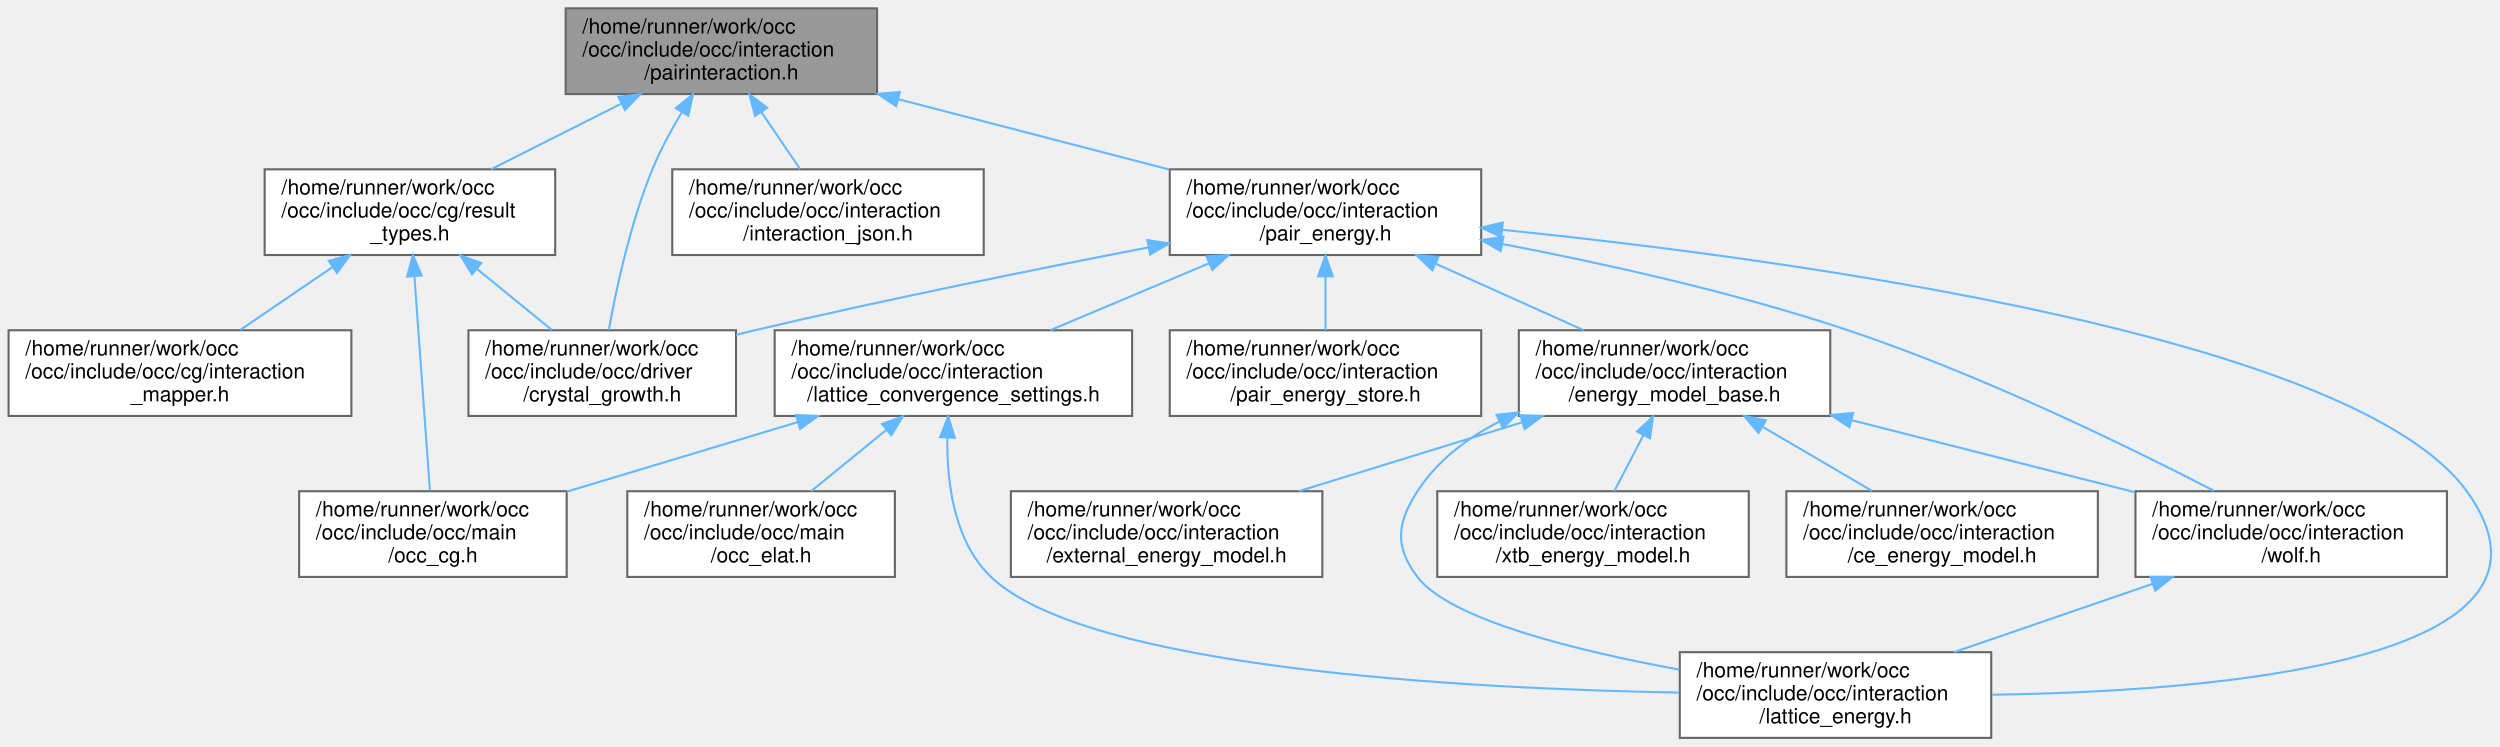
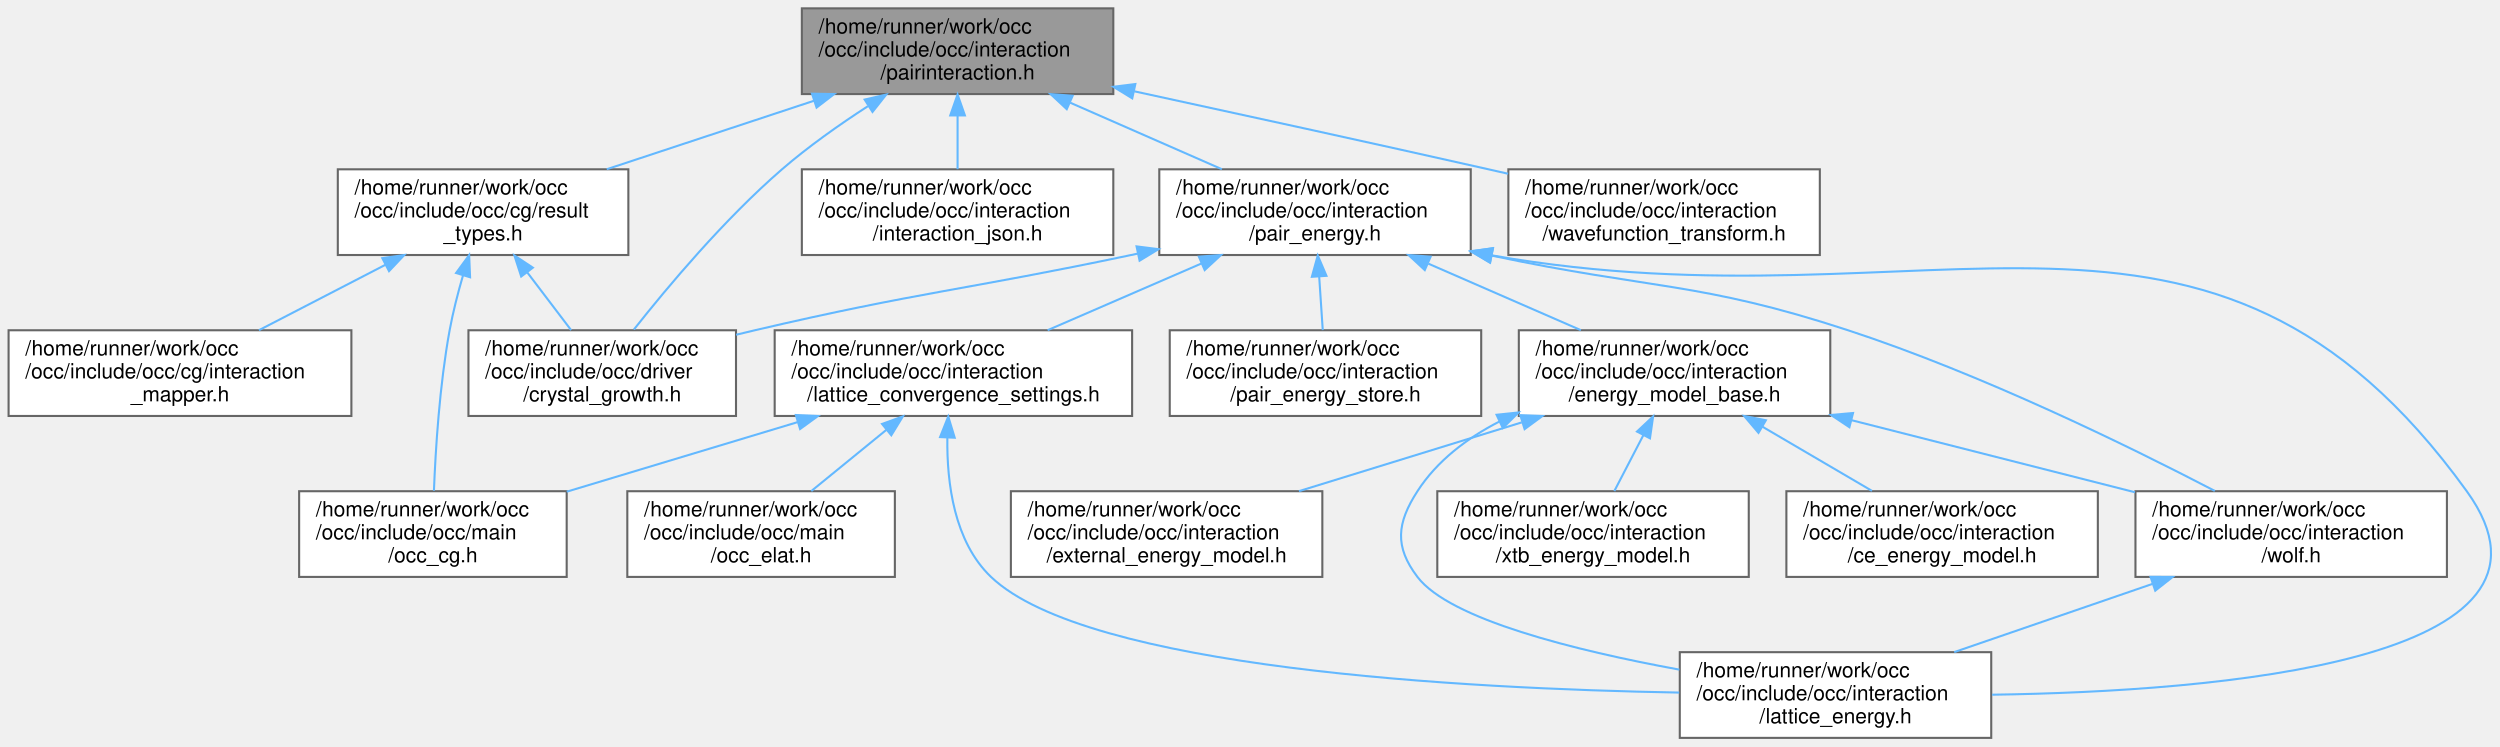
<svg xmlns="http://www.w3.org/2000/svg" xmlns:xlink="http://www.w3.org/1999/xlink" width="1196pt" height="357pt" viewBox="0.00 0.00 1195.79 357.00">
  <g id="graph0" class="graph" transform="scale(1 1) rotate(0) translate(4 353)">
    <g id="Node000001" class="node">
      <g id="a_Node000001">
        <a xlink:title=" ">
-           <polygon fill="#999999" stroke="#666666" points="415.5,-349 266.5,-349 266.5,-308 415.5,-308 415.5,-349" />
-           <text text-anchor="start" x="274.5" y="-337" font-family="Helvetica,sans-Serif" font-size="10.00">/home/runner/work/occ</text>
-           <text text-anchor="start" x="274.5" y="-326" font-family="Helvetica,sans-Serif" font-size="10.00">/occ/include/occ/interaction</text>
-           <text text-anchor="middle" x="341" y="-315" font-family="Helvetica,sans-Serif" font-size="10.00">/pairinteraction.h</text>
+           <polygon fill="#999999" stroke="#666666" points="528.5,-349 379.5,-349 379.5,-308 528.5,-308 528.5,-349" />
+           <text text-anchor="start" x="387.5" y="-337" font-family="Helvetica,sans-Serif" font-size="10.00">/home/runner/work/occ</text>
+           <text text-anchor="start" x="387.5" y="-326" font-family="Helvetica,sans-Serif" font-size="10.00">/occ/include/occ/interaction</text>
+           <text text-anchor="middle" x="454" y="-315" font-family="Helvetica,sans-Serif" font-size="10.00">/pairinteraction.h</text>
        </a>
      </g>
    </g>
    <g id="Node000002" class="node">
      <g id="a_Node000002">
        <a xlink:href="result__types_8h.html" target="_top" xlink:title=" ">
-           <polygon fill="white" stroke="#666666" points="261.5,-272 122.5,-272 122.5,-231 261.5,-231 261.5,-272" />
-           <text text-anchor="start" x="130.5" y="-260" font-family="Helvetica,sans-Serif" font-size="10.00">/home/runner/work/occ</text>
-           <text text-anchor="start" x="130.5" y="-249" font-family="Helvetica,sans-Serif" font-size="10.00">/occ/include/occ/cg/result</text>
-           <text text-anchor="middle" x="192" y="-238" font-family="Helvetica,sans-Serif" font-size="10.00">_types.h</text>
+           <polygon fill="white" stroke="#666666" points="296.5,-272 157.5,-272 157.5,-231 296.5,-231 296.5,-272" />
+           <text text-anchor="start" x="165.5" y="-260" font-family="Helvetica,sans-Serif" font-size="10.00">/home/runner/work/occ</text>
+           <text text-anchor="start" x="165.5" y="-249" font-family="Helvetica,sans-Serif" font-size="10.00">/occ/include/occ/cg/result</text>
+           <text text-anchor="middle" x="227" y="-238" font-family="Helvetica,sans-Serif" font-size="10.00">_types.h</text>
        </a>
      </g>
    </g>
    <g id="edge1_Node000001_Node000002" class="edge">
      <g id="a_edge1_Node000001_Node000002">
        <a xlink:title=" ">
-           <path fill="none" stroke="#63b8ff" d="M293.22,-303.45C273.06,-293.3 249.9,-281.64 230.82,-272.04" />
-           <polygon fill="#63b8ff" stroke="#63b8ff" points="291.74,-306.62 302.24,-307.99 294.88,-300.37 291.74,-306.62" />
+           <path fill="none" stroke="#63b8ff" d="M385.32,-304.81C353.69,-294.36 316.52,-282.08 286.15,-272.04" />
+           <polygon fill="#63b8ff" stroke="#63b8ff" points="384.36,-308.18 394.95,-307.99 386.55,-301.53 384.36,-308.18" />
        </a>
      </g>
    </g>
    <g id="Node000004" class="node">
      <g id="a_Node000004">
        <a xlink:href="crystal__growth_8h.html" target="_top" xlink:title=" ">
          <polygon fill="white" stroke="#666666" points="348,-195 220,-195 220,-154 348,-154 348,-195" />
          <text text-anchor="start" x="228" y="-183" font-family="Helvetica,sans-Serif" font-size="10.00">/home/runner/work/occ</text>
          <text text-anchor="start" x="228" y="-172" font-family="Helvetica,sans-Serif" font-size="10.00">/occ/include/occ/driver</text>
          <text text-anchor="middle" x="284" y="-161" font-family="Helvetica,sans-Serif" font-size="10.00">/crystal_growth.h</text>
        </a>
      </g>
    </g>
    <g id="edge5_Node000001_Node000004" class="edge">
      <g id="a_edge5_Node000001_Node000004">
        <a xlink:title=" ">
-           <path fill="none" stroke="#63b8ff" d="M322.01,-299.2C316.92,-290.72 311.79,-281.21 308,-272 297.5,-246.45 290.75,-215.14 287.16,-195.26" />
-           <polygon fill="#63b8ff" stroke="#63b8ff" points="319.2,-301.3 327.45,-307.94 325.14,-297.6 319.2,-301.3" />
+           <path fill="none" stroke="#63b8ff" d="M411.08,-302.19C397.41,-293.34 382.58,-282.88 370,-272 342.51,-248.21 315.37,-215.89 299.15,-195.36" />
+           <polygon fill="#63b8ff" stroke="#63b8ff" points="409.55,-305.36 419.87,-307.76 413.3,-299.45 409.55,-305.36" />
        </a>
      </g>
    </g>
    <g id="Node000006" class="node">
      <g id="a_Node000006">
        <a xlink:href="interaction__json_8h.html" target="_top" xlink:title=" ">
-           <polygon fill="white" stroke="#666666" points="466.5,-272 317.5,-272 317.5,-231 466.5,-231 466.5,-272" />
-           <text text-anchor="start" x="325.5" y="-260" font-family="Helvetica,sans-Serif" font-size="10.00">/home/runner/work/occ</text>
-           <text text-anchor="start" x="325.5" y="-249" font-family="Helvetica,sans-Serif" font-size="10.00">/occ/include/occ/interaction</text>
-           <text text-anchor="middle" x="392" y="-238" font-family="Helvetica,sans-Serif" font-size="10.00">/interaction_json.h</text>
+           <polygon fill="white" stroke="#666666" points="528.5,-272 379.5,-272 379.5,-231 528.5,-231 528.5,-272" />
+           <text text-anchor="start" x="387.5" y="-260" font-family="Helvetica,sans-Serif" font-size="10.00">/home/runner/work/occ</text>
+           <text text-anchor="start" x="387.5" y="-249" font-family="Helvetica,sans-Serif" font-size="10.00">/occ/include/occ/interaction</text>
+           <text text-anchor="middle" x="454" y="-238" font-family="Helvetica,sans-Serif" font-size="10.00">/interaction_json.h</text>
        </a>
      </g>
    </g>
    <g id="edge6_Node000001_Node000006" class="edge">
      <g id="a_edge6_Node000001_Node000006">
        <a xlink:title=" ">
-           <path fill="none" stroke="#63b8ff" d="M360.11,-299.39C366.3,-290.3 373.02,-280.41 378.69,-272.07" />
-           <polygon fill="#63b8ff" stroke="#63b8ff" points="357.13,-297.56 354.4,-307.79 362.92,-301.49 357.13,-297.56" />
+           <path fill="none" stroke="#63b8ff" d="M454,-297.69C454,-289.08 454,-279.9 454,-272.07" />
+           <polygon fill="#63b8ff" stroke="#63b8ff" points="450.5,-297.79 454,-307.79 457.5,-297.79 450.5,-297.79" />
        </a>
      </g>
    </g>
    <g id="Node000007" class="node">
      <g id="a_Node000007">
        <a xlink:href="pair__energy_8h.html" target="_top" xlink:title=" ">
-           <polygon fill="white" stroke="#666666" points="704.5,-272 555.5,-272 555.5,-231 704.5,-231 704.5,-272" />
-           <text text-anchor="start" x="563.5" y="-260" font-family="Helvetica,sans-Serif" font-size="10.00">/home/runner/work/occ</text>
-           <text text-anchor="start" x="563.5" y="-249" font-family="Helvetica,sans-Serif" font-size="10.00">/occ/include/occ/interaction</text>
-           <text text-anchor="middle" x="630" y="-238" font-family="Helvetica,sans-Serif" font-size="10.00">/pair_energy.h</text>
+           <polygon fill="white" stroke="#666666" points="699.5,-272 550.5,-272 550.5,-231 699.5,-231 699.5,-272" />
+           <text text-anchor="start" x="558.5" y="-260" font-family="Helvetica,sans-Serif" font-size="10.00">/home/runner/work/occ</text>
+           <text text-anchor="start" x="558.5" y="-249" font-family="Helvetica,sans-Serif" font-size="10.00">/occ/include/occ/interaction</text>
+           <text text-anchor="middle" x="625" y="-238" font-family="Helvetica,sans-Serif" font-size="10.00">/pair_energy.h</text>
        </a>
      </g>
    </g>
    <g id="edge7_Node000001_Node000007" class="edge">
      <g id="a_edge7_Node000001_Node000007">
        <a xlink:title=" ">
-           <path fill="none" stroke="#63b8ff" d="M425.52,-305.57C466.61,-294.9 515.56,-282.2 555.26,-271.9" />
-           <polygon fill="#63b8ff" stroke="#63b8ff" points="424.6,-302.19 415.8,-308.09 426.36,-308.96 424.6,-302.19" />
+           <path fill="none" stroke="#63b8ff" d="M507.9,-303.86C531.25,-293.62 558.25,-281.77 580.44,-272.04" />
+           <polygon fill="#63b8ff" stroke="#63b8ff" points="506.23,-300.77 498.48,-307.99 509.05,-307.18 506.23,-300.77" />
+         </a>
+       </g>
+     </g>
+     <g id="Node000017" class="node">
+       <g id="a_Node000017">
+         <a xlink:href="wavefunction__transform_8h.html" target="_top" xlink:title=" ">
+           <polygon fill="white" stroke="#666666" points="866.5,-272 717.5,-272 717.5,-231 866.5,-231 866.5,-272" />
+           <text text-anchor="start" x="725.5" y="-260" font-family="Helvetica,sans-Serif" font-size="10.00">/home/runner/work/occ</text>
+           <text text-anchor="start" x="725.5" y="-249" font-family="Helvetica,sans-Serif" font-size="10.00">/occ/include/occ/interaction</text>
+           <text text-anchor="middle" x="792" y="-238" font-family="Helvetica,sans-Serif" font-size="10.00">/wavefunction_transform.h</text>
+         </a>
+       </g>
+     </g>
+     <g id="edge23_Node000001_Node000017" class="edge">
+       <g id="a_edge23_Node000001_Node000017">
+         <a xlink:title=" ">
+           <path fill="none" stroke="#63b8ff" d="M538.53,-309.32C587.97,-298.61 651.56,-284.72 708,-272 711.07,-271.31 714.2,-270.6 717.36,-269.88" />
+           <polygon fill="#63b8ff" stroke="#63b8ff" points="537.56,-305.95 528.52,-311.48 539.04,-312.79 537.56,-305.95" />
        </a>
      </g>
    </g>
    <g id="Node000003" class="node">
      <g id="a_Node000003">
        <a xlink:href="interaction__mapper_8h.html" target="_top" xlink:title=" ">
          <polygon fill="white" stroke="#666666" points="164,-195 0,-195 0,-154 164,-154 164,-195" />
          <text text-anchor="start" x="8" y="-183" font-family="Helvetica,sans-Serif" font-size="10.00">/home/runner/work/occ</text>
          <text text-anchor="start" x="8" y="-172" font-family="Helvetica,sans-Serif" font-size="10.00">/occ/include/occ/cg/interaction</text>
          <text text-anchor="middle" x="82" y="-161" font-family="Helvetica,sans-Serif" font-size="10.00">_mapper.h</text>
        </a>
      </g>
    </g>
    <g id="edge2_Node000002_Node000003" class="edge">
      <g id="a_edge2_Node000002_Node000003">
        <a xlink:title=" ">
-           <path fill="none" stroke="#63b8ff" d="M154.74,-225.09C140.4,-215.32 124.28,-204.32 110.85,-195.17" />
-           <polygon fill="#63b8ff" stroke="#63b8ff" points="153.15,-228.25 163.39,-230.99 157.1,-222.47 153.15,-228.25" />
+           <path fill="none" stroke="#63b8ff" d="M180.24,-226.31C160.68,-216.2 138.26,-204.6 119.78,-195.04" />
+           <polygon fill="#63b8ff" stroke="#63b8ff" points="178.79,-229.5 189.28,-230.99 182.01,-223.29 178.79,-229.5" />
        </a>
      </g>
    </g>
    <g id="edge3_Node000002_Node000004" class="edge">
      <g id="a_edge3_Node000002_Node000004">
        <a xlink:title=" ">
-           <path fill="none" stroke="#63b8ff" d="M224.08,-224.35C235.88,-214.73 249.02,-204.01 259.99,-195.07" />
-           <polygon fill="#63b8ff" stroke="#63b8ff" points="221.71,-221.76 216.17,-230.79 226.13,-227.19 221.71,-221.76" />
+           <path fill="none" stroke="#63b8ff" d="M248.15,-222.67C255.12,-213.5 262.72,-203.5 269.12,-195.07" />
+           <polygon fill="#63b8ff" stroke="#63b8ff" points="245.24,-220.72 241.98,-230.79 250.81,-224.95 245.24,-220.72" />
        </a>
      </g>
    </g>
    <g id="Node000005" class="node">
      <g id="a_Node000005">
        <a xlink:href="occ__cg_8h.html" target="_top" xlink:title=" ">
          <polygon fill="white" stroke="#666666" points="267,-118 139,-118 139,-77 267,-77 267,-118" />
          <text text-anchor="start" x="147" y="-106" font-family="Helvetica,sans-Serif" font-size="10.00">/home/runner/work/occ</text>
          <text text-anchor="start" x="147" y="-95" font-family="Helvetica,sans-Serif" font-size="10.00">/occ/include/occ/main</text>
          <text text-anchor="middle" x="203" y="-84" font-family="Helvetica,sans-Serif" font-size="10.00">/occ_cg.h</text>
        </a>
      </g>
    </g>
    <g id="edge4_Node000002_Node000005" class="edge">
      <g id="a_edge4_Node000002_Node000005">
        <a xlink:title=" ">
-           <path fill="none" stroke="#63b8ff" d="M194.17,-220.58C196.35,-190.36 199.67,-144.53 201.55,-118.47" />
-           <polygon fill="#63b8ff" stroke="#63b8ff" points="190.65,-220.71 193.42,-230.94 197.63,-221.22 190.65,-220.71" />
+           <path fill="none" stroke="#63b8ff" d="M217.39,-221.22C214.95,-212.83 212.58,-203.62 211,-195 206.17,-168.71 204.25,-137.85 203.49,-118.24" />
+           <polygon fill="#63b8ff" stroke="#63b8ff" points="214.08,-222.39 220.34,-230.95 220.78,-220.36 214.08,-222.39" />
        </a>
      </g>
    </g>
    <g id="edge8_Node000007_Node000004" class="edge">
      <g id="a_edge8_Node000007_Node000004">
        <a xlink:title=" ">
-           <path fill="none" stroke="#63b8ff" d="M545.4,-234.67C491.34,-224.22 419.83,-209.76 357,-195 354.06,-194.31 351.06,-193.59 348.04,-192.84" />
-           <polygon fill="#63b8ff" stroke="#63b8ff" points="544.81,-238.12 555.29,-236.58 546.13,-231.25 544.81,-238.12" />
+           <path fill="none" stroke="#63b8ff" d="M540.24,-231.68C539.15,-231.45 538.07,-231.23 537,-231 457.17,-214.17 436.45,-213.54 357,-195 354.06,-194.31 351.06,-193.59 348.04,-192.85" />
+           <polygon fill="#63b8ff" stroke="#63b8ff" points="539.62,-235.13 550.13,-233.8 541.08,-228.29 539.62,-235.13" />
        </a>
      </g>
    </g>
    <g id="Node000008" class="node">
      <g id="a_Node000008">
        <a xlink:href="energy__model__base_8h.html" target="_top" xlink:title=" ">
          <polygon fill="white" stroke="#666666" points="871.5,-195 722.5,-195 722.5,-154 871.5,-154 871.5,-195" />
          <text text-anchor="start" x="730.5" y="-183" font-family="Helvetica,sans-Serif" font-size="10.00">/home/runner/work/occ</text>
          <text text-anchor="start" x="730.5" y="-172" font-family="Helvetica,sans-Serif" font-size="10.00">/occ/include/occ/interaction</text>
          <text text-anchor="middle" x="797" y="-161" font-family="Helvetica,sans-Serif" font-size="10.00">/energy_model_base.h</text>
        </a>
      </g>
    </g>
    <g id="edge9_Node000007_Node000008" class="edge">
      <g id="a_edge9_Node000007_Node000008">
        <a xlink:title=" ">
-           <path fill="none" stroke="#63b8ff" d="M682.64,-226.86C705.44,-216.62 731.82,-204.77 753.49,-195.04" />
-           <polygon fill="#63b8ff" stroke="#63b8ff" points="681.13,-223.7 673.44,-230.99 684,-230.09 681.13,-223.7" />
+           <path fill="none" stroke="#63b8ff" d="M679.22,-226.86C702.7,-216.62 729.86,-204.77 752.18,-195.04" />
+           <polygon fill="#63b8ff" stroke="#63b8ff" points="677.51,-223.79 669.74,-230.99 680.31,-230.2 677.51,-223.79" />
        </a>
      </g>
    </g>
    <g id="Node000011" class="node">
      <g id="a_Node000011">
        <a xlink:href="lattice__energy_8h.html" target="_top" xlink:title=" ">
          <polygon fill="white" stroke="#666666" points="948.5,-41 799.5,-41 799.5,0 948.5,0 948.5,-41" />
          <text text-anchor="start" x="807.5" y="-29" font-family="Helvetica,sans-Serif" font-size="10.00">/home/runner/work/occ</text>
          <text text-anchor="start" x="807.5" y="-18" font-family="Helvetica,sans-Serif" font-size="10.00">/occ/include/occ/interaction</text>
          <text text-anchor="middle" x="874" y="-7" font-family="Helvetica,sans-Serif" font-size="10.00">/lattice_energy.h</text>
        </a>
      </g>
    </g>
    <g id="edge20_Node000007_Node000011" class="edge">
      <g id="a_edge20_Node000007_Node000011">
        <a xlink:title=" ">
-           <path fill="none" stroke="#63b8ff" d="M714.74,-243.06C854.3,-228.78 1122.47,-192.17 1176,-118 1234.79,-36.55 1056.28,-22.19 948.93,-20.65" />
-           <polygon fill="#63b8ff" stroke="#63b8ff" points="714.1,-239.6 704.5,-244.09 714.81,-246.57 714.1,-239.6" />
+           <path fill="none" stroke="#63b8ff" d="M709.46,-230.86C922.1,-193.36 1052.67,-288.88 1176,-118 1234.79,-36.55 1056.28,-22.19 948.93,-20.65" />
+           <polygon fill="#63b8ff" stroke="#63b8ff" points="708.79,-227.42 699.6,-232.68 710.07,-234.3 708.79,-227.42" />
        </a>
      </g>
    </g>
    <g id="Node000012" class="node">
      <g id="a_Node000012">
        <a xlink:href="wolf_8h.html" target="_top" xlink:title=" ">
          <polygon fill="white" stroke="#666666" points="1166.5,-118 1017.5,-118 1017.5,-77 1166.5,-77 1166.5,-118" />
          <text text-anchor="start" x="1025.5" y="-106" font-family="Helvetica,sans-Serif" font-size="10.00">/home/runner/work/occ</text>
          <text text-anchor="start" x="1025.5" y="-95" font-family="Helvetica,sans-Serif" font-size="10.00">/occ/include/occ/interaction</text>
          <text text-anchor="middle" x="1092" y="-84" font-family="Helvetica,sans-Serif" font-size="10.00">/wolf.h</text>
        </a>
      </g>
    </g>
    <g id="edge22_Node000007_Node000012" class="edge">
      <g id="a_edge22_Node000007_Node000012">
        <a xlink:title=" ">
-           <path fill="none" stroke="#63b8ff" d="M714.6,-236.28C763.59,-226.91 826.06,-213.04 880,-195 943.47,-173.77 1013.48,-139.66 1055.05,-118.19" />
-           <polygon fill="#63b8ff" stroke="#63b8ff" points="713.85,-232.86 704.67,-238.15 715.14,-239.73 713.85,-232.86" />
+           <path fill="none" stroke="#63b8ff" d="M709.74,-230.68C786.1,-214.45 808.83,-218.33 880,-195 943.79,-174.09 1013.99,-139.72 1055.47,-118.14" />
+           <polygon fill="#63b8ff" stroke="#63b8ff" points="708.66,-227.33 699.64,-232.87 710.15,-234.17 708.66,-227.33" />
        </a>
      </g>
    </g>
    <g id="Node000014" class="node">
      <g id="a_Node000014">
        <a xlink:href="lattice__convergence__settings_8h.html" target="_top" xlink:title=" ">
          <polygon fill="white" stroke="#666666" points="537.5,-195 366.5,-195 366.5,-154 537.5,-154 537.5,-195" />
          <text text-anchor="start" x="374.5" y="-183" font-family="Helvetica,sans-Serif" font-size="10.00">/home/runner/work/occ</text>
          <text text-anchor="start" x="374.5" y="-172" font-family="Helvetica,sans-Serif" font-size="10.00">/occ/include/occ/interaction</text>
          <text text-anchor="middle" x="452" y="-161" font-family="Helvetica,sans-Serif" font-size="10.00">/lattice_convergence_settings.h</text>
        </a>
      </g>
    </g>
    <g id="edge16_Node000007_Node000014" class="edge">
      <g id="a_edge16_Node000007_Node000014">
        <a xlink:title=" ">
-           <path fill="none" stroke="#63b8ff" d="M574.22,-227C549.84,-216.72 521.58,-204.82 498.38,-195.04" />
-           <polygon fill="#63b8ff" stroke="#63b8ff" points="573.12,-230.33 583.7,-230.99 575.84,-223.88 573.12,-230.33" />
+           <path fill="none" stroke="#63b8ff" d="M570.78,-227C547.09,-216.72 519.63,-204.82 497.08,-195.04" />
+           <polygon fill="#63b8ff" stroke="#63b8ff" points="569.43,-230.22 580,-230.99 572.22,-223.8 569.43,-230.22" />
        </a>
      </g>
    </g>
    <g id="Node000016" class="node">
      <g id="a_Node000016">
        <a xlink:href="pair__energy__store_8h.html" target="_top" xlink:title=" ">
          <polygon fill="white" stroke="#666666" points="704.5,-195 555.5,-195 555.5,-154 704.5,-154 704.5,-195" />
          <text text-anchor="start" x="563.5" y="-183" font-family="Helvetica,sans-Serif" font-size="10.00">/home/runner/work/occ</text>
          <text text-anchor="start" x="563.5" y="-172" font-family="Helvetica,sans-Serif" font-size="10.00">/occ/include/occ/interaction</text>
          <text text-anchor="middle" x="630" y="-161" font-family="Helvetica,sans-Serif" font-size="10.00">/pair_energy_store.h</text>
        </a>
      </g>
    </g>
    <g id="edge21_Node000007_Node000016" class="edge">
      <g id="a_edge21_Node000007_Node000016">
        <a xlink:title=" ">
-           <path fill="none" stroke="#63b8ff" d="M630,-220.69C630,-212.08 630,-202.9 630,-195.07" />
-           <polygon fill="#63b8ff" stroke="#63b8ff" points="626.5,-220.79 630,-230.79 633.5,-220.79 626.5,-220.79" />
+           <path fill="none" stroke="#63b8ff" d="M626.99,-220.69C627.56,-212.08 628.17,-202.9 628.7,-195.07" />
+           <polygon fill="#63b8ff" stroke="#63b8ff" points="623.49,-220.58 626.31,-230.79 630.47,-221.05 623.49,-220.58" />
        </a>
      </g>
    </g>
    <g id="Node000009" class="node">
      <g id="a_Node000009">
        <a xlink:href="ce__energy__model_8h.html" target="_top" xlink:title=" ">
          <polygon fill="white" stroke="#666666" points="999.5,-118 850.5,-118 850.5,-77 999.5,-77 999.5,-118" />
          <text text-anchor="start" x="858.5" y="-106" font-family="Helvetica,sans-Serif" font-size="10.00">/home/runner/work/occ</text>
          <text text-anchor="start" x="858.5" y="-95" font-family="Helvetica,sans-Serif" font-size="10.00">/occ/include/occ/interaction</text>
          <text text-anchor="middle" x="925" y="-84" font-family="Helvetica,sans-Serif" font-size="10.00">/ce_energy_model.h</text>
        </a>
      </g>
    </g>
    <g id="edge10_Node000008_Node000009" class="edge">
      <g id="a_edge10_Node000008_Node000009">
        <a xlink:title=" ">
          <path fill="none" stroke="#63b8ff" d="M838.95,-148.92C855.97,-138.95 875.37,-127.58 891.43,-118.17" />
          <polygon fill="#63b8ff" stroke="#63b8ff" points="837.15,-145.92 830.3,-153.99 840.69,-151.95 837.15,-145.92" />
        </a>
      </g>
    </g>
    <g id="Node000010" class="node">
      <g id="a_Node000010">
        <a xlink:href="external__energy__model_8h.html" target="_top" xlink:title=" ">
          <polygon fill="white" stroke="#666666" points="628.5,-118 479.5,-118 479.5,-77 628.5,-77 628.5,-118" />
          <text text-anchor="start" x="487.5" y="-106" font-family="Helvetica,sans-Serif" font-size="10.00">/home/runner/work/occ</text>
          <text text-anchor="start" x="487.5" y="-95" font-family="Helvetica,sans-Serif" font-size="10.00">/occ/include/occ/interaction</text>
          <text text-anchor="middle" x="554" y="-84" font-family="Helvetica,sans-Serif" font-size="10.00">/external_energy_model.h</text>
        </a>
      </g>
    </g>
    <g id="edge11_Node000008_Node000010" class="edge">
      <g id="a_edge11_Node000008_Node000010">
        <a xlink:title=" ">
          <path fill="none" stroke="#63b8ff" d="M723.92,-150.94C689.96,-140.46 649.97,-128.12 617.32,-118.04" />
          <polygon fill="#63b8ff" stroke="#63b8ff" points="723.2,-154.39 733.79,-153.99 725.27,-147.7 723.2,-154.39" />
        </a>
      </g>
    </g>
    <g id="edge12_Node000008_Node000011" class="edge">
      <g id="a_edge12_Node000008_Node000011">
        <a xlink:title=" ">
          <path fill="none" stroke="#63b8ff" d="M713.14,-151.31C697.64,-143.34 683.4,-132.56 674,-118 664.11,-102.69 662.97,-91.51 674,-77 689.46,-56.67 749.12,-41.84 799.29,-32.65" />
          <polygon fill="#63b8ff" stroke="#63b8ff" points="711.85,-154.57 722.38,-155.68 714.84,-148.24 711.85,-154.57" />
        </a>
      </g>
    </g>
    <g id="edge13_Node000008_Node000012" class="edge">
      <g id="a_edge13_Node000008_Node000012">
        <a xlink:title=" ">
          <path fill="none" stroke="#63b8ff" d="M881.66,-151.98C924.46,-141.1 975.94,-128.01 1017.26,-117.5" />
          <polygon fill="#63b8ff" stroke="#63b8ff" points="880.65,-148.62 871.82,-154.48 882.38,-155.41 880.65,-148.62" />
        </a>
      </g>
    </g>
    <g id="Node000013" class="node">
      <g id="a_Node000013">
        <a xlink:href="xtb__energy__model_8h.html" target="_top" xlink:title=" ">
          <polygon fill="white" stroke="#666666" points="832.5,-118 683.5,-118 683.5,-77 832.5,-77 832.5,-118" />
          <text text-anchor="start" x="691.5" y="-106" font-family="Helvetica,sans-Serif" font-size="10.00">/home/runner/work/occ</text>
          <text text-anchor="start" x="691.5" y="-95" font-family="Helvetica,sans-Serif" font-size="10.00">/occ/include/occ/interaction</text>
          <text text-anchor="middle" x="758" y="-84" font-family="Helvetica,sans-Serif" font-size="10.00">/xtb_energy_model.h</text>
        </a>
      </g>
    </g>
    <g id="edge15_Node000008_Node000013" class="edge">
      <g id="a_edge15_Node000008_Node000013">
        <a xlink:title=" ">
          <path fill="none" stroke="#63b8ff" d="M782.09,-144.83C777.44,-135.89 772.42,-126.24 768.18,-118.07" />
          <polygon fill="#63b8ff" stroke="#63b8ff" points="779.03,-146.54 786.75,-153.79 785.24,-143.31 779.03,-146.54" />
        </a>
      </g>
    </g>
    <g id="edge14_Node000012_Node000011" class="edge">
      <g id="a_edge14_Node000012_Node000011">
        <a xlink:title=" ">
          <path fill="none" stroke="#63b8ff" d="M1025.65,-73.67C995.36,-63.25 959.84,-51.03 930.8,-41.04" />
          <polygon fill="#63b8ff" stroke="#63b8ff" points="1024.7,-77.05 1035.29,-76.99 1026.97,-70.43 1024.7,-77.05" />
        </a>
      </g>
    </g>
    <g id="edge18_Node000014_Node000005" class="edge">
      <g id="a_edge18_Node000014_Node000005">
        <a xlink:title=" ">
          <path fill="none" stroke="#63b8ff" d="M377.49,-151.06C342.31,-140.46 300.75,-127.94 267.02,-117.78" />
          <polygon fill="#63b8ff" stroke="#63b8ff" points="376.64,-154.46 387.23,-153.99 378.66,-147.76 376.64,-154.46" />
        </a>
      </g>
    </g>
    <g id="edge17_Node000014_Node000011" class="edge">
      <g id="a_edge17_Node000014_Node000011">
        <a xlink:title=" ">
          <path fill="none" stroke="#63b8ff" d="M449.11,-143.46C448.82,-121.9 452.38,-93.8 470,-77 515.93,-33.22 695.61,-23.54 799.22,-21.67" />
          <polygon fill="#63b8ff" stroke="#63b8ff" points="445.63,-143.9 449.54,-153.74 452.62,-143.6 445.63,-143.9" />
        </a>
      </g>
    </g>
    <g id="Node000015" class="node">
      <g id="a_Node000015">
        <a xlink:href="occ__elat_8h.html" target="_top" xlink:title=" ">
          <polygon fill="white" stroke="#666666" points="424,-118 296,-118 296,-77 424,-77 424,-118" />
          <text text-anchor="start" x="304" y="-106" font-family="Helvetica,sans-Serif" font-size="10.00">/home/runner/work/occ</text>
          <text text-anchor="start" x="304" y="-95" font-family="Helvetica,sans-Serif" font-size="10.00">/occ/include/occ/main</text>
          <text text-anchor="middle" x="360" y="-84" font-family="Helvetica,sans-Serif" font-size="10.00">/occ_elat.h</text>
        </a>
      </g>
    </g>
    <g id="edge19_Node000014_Node000015" class="edge">
      <g id="a_edge19_Node000014_Node000015">
        <a xlink:title=" ">
          <path fill="none" stroke="#63b8ff" d="M419.92,-147.35C408.12,-137.73 394.98,-127.01 384.01,-118.07" />
          <polygon fill="#63b8ff" stroke="#63b8ff" points="417.87,-150.19 427.83,-153.79 422.29,-144.76 417.87,-150.19" />
        </a>
      </g>
    </g>
  </g>
</svg>
